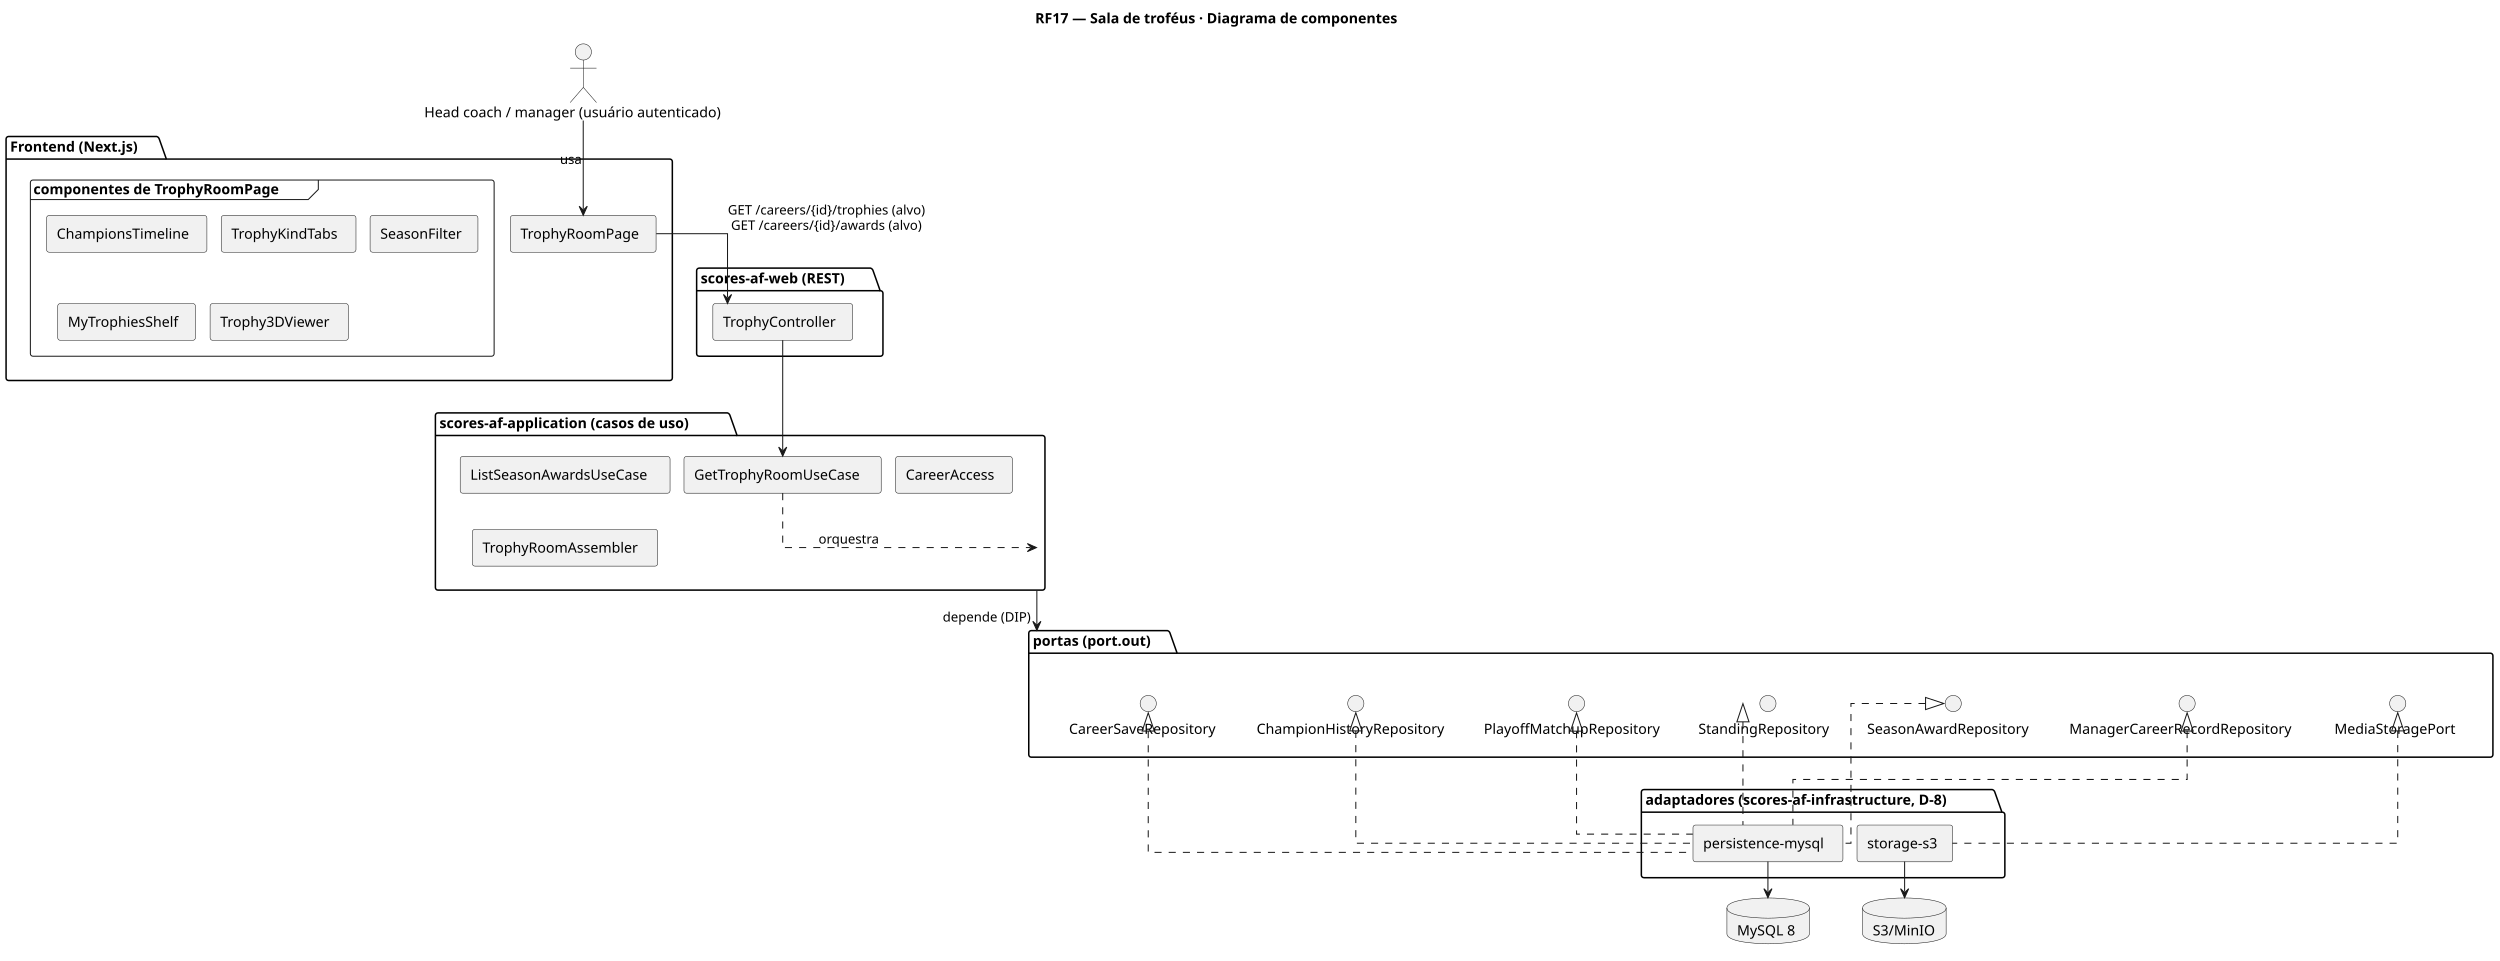
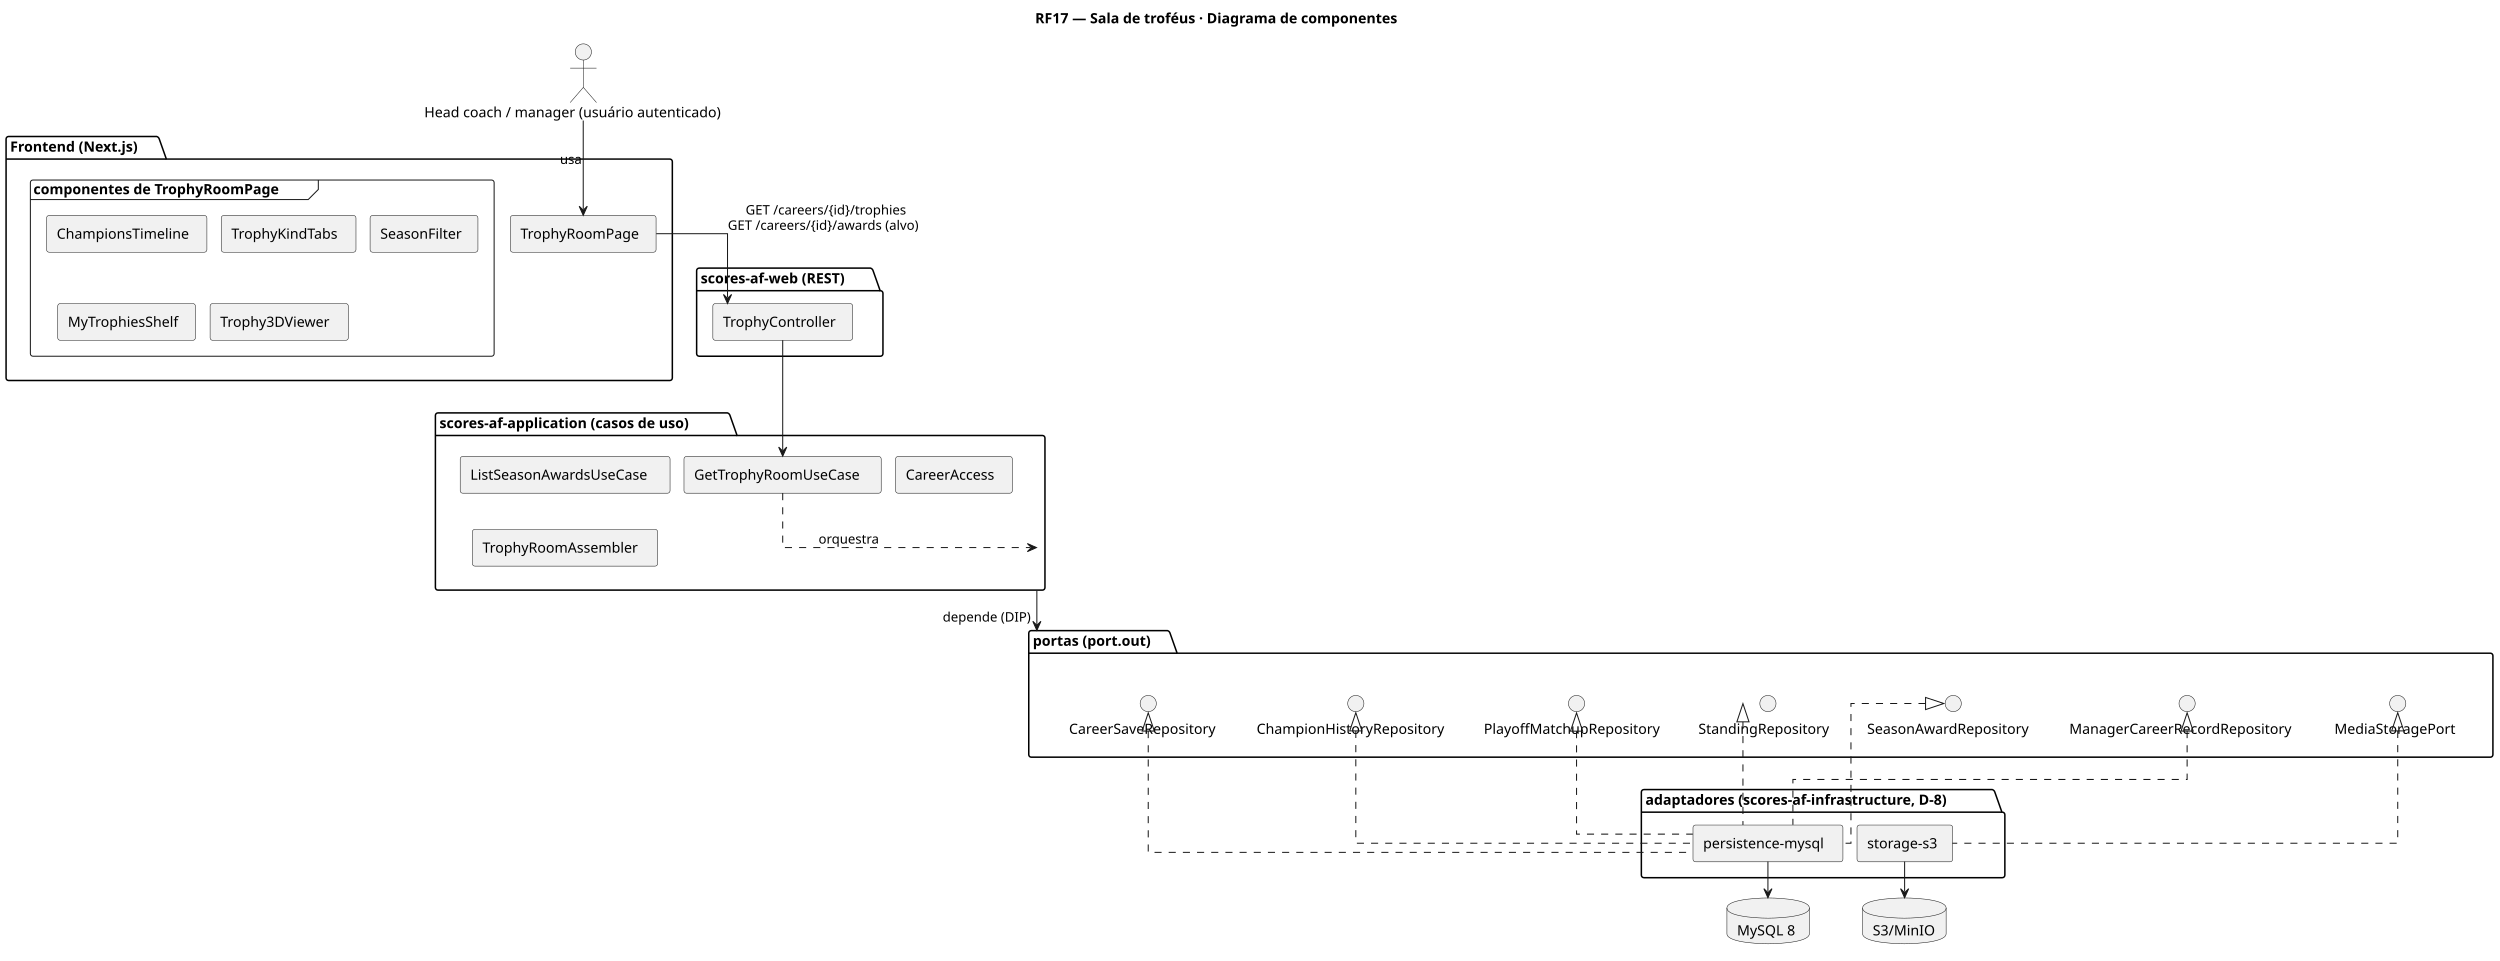
<svg xmlns="http://www.w3.org/2000/svg" contentStyleType="text/css" data-diagram-type="DESCRIPTION" height="949px" preserveAspectRatio="none" style="width:2469px;height:949px;background:#FFFFFF;" version="1.1" viewBox="0 0 2469 949" width="2469px" zoomAndPan="magnify">
  <defs />
  <g>
    <g class="title" data-source-line="1">
      <text fill="#000000" font-family="sans-serif" font-size="14" font-weight="bold" lengthAdjust="spacing" textLength="410.416" x="1022.292" y="22.995">RF17 — Sala de troféus · Diagrama de componentes</text>
    </g>
    <g class="cluster" data-entity="pkg_fe" data-source-line="7" data-uid="ent0003" id="cluster_pkg_fe">
      <path d="M8.5,134.797 L154.784,134.797 A3.75,3.75 0 0 1 157.284,137.297 L164.284,157.094 L661.5,157.094 A2.5,2.5 0 0 1 664,159.594 L664,373.297 A2.5,2.5 0 0 1 661.5,375.797 L8.5,375.797 A2.5,2.5 0 0 1 6,373.297 L6,137.297 A2.5,2.5 0 0 1 8.5,134.797" fill="none" style="stroke:#000000;stroke-width:1.5;" />
      <line style="stroke:#000000;stroke-width:1.5;" x1="6" x2="164.284" y1="157.094" y2="157.094" />
      <text fill="#000000" font-family="sans-serif" font-size="14" font-weight="bold" lengthAdjust="spacing" textLength="145.284" x="10" y="149.792">Frontend (Next.js)</text>
    </g>
    <g class="cluster" data-entity="pkg_fe_sub" data-source-line="9" data-uid="ent0005" id="cluster_pkg_fe_sub">
      <rect fill="none" height="174" rx="2.5" ry="2.5" style="stroke:#181818;stroke-width:1;" width="458" x="30" y="177.797" />
      <path d="M314.374,177.797 L314.374,187.094 L304.374,197.094 L30,197.094" fill="none" style="stroke:#181818;stroke-width:1;" />
      <text fill="#000000" font-family="sans-serif" font-size="14" font-weight="bold" lengthAdjust="spacing" textLength="274.374" x="33" y="191.792">componentes de TrophyRoomPage</text>
    </g>
    <g class="cluster" data-entity="pkg_web" data-source-line="17" data-uid="ent0011" id="cluster_pkg_web">
      <path d="M690.5,264.797 L859.739,264.797 A3.75,3.75 0 0 1 862.239,267.297 L869.239,287.094 L869.5,287.094 A2.5,2.5 0 0 1 872,289.594 L872,349.297 A2.5,2.5 0 0 1 869.5,351.797 L690.5,351.797 A2.5,2.5 0 0 1 688,349.297 L688,267.297 A2.5,2.5 0 0 1 690.5,264.797" fill="none" style="stroke:#000000;stroke-width:1.5;" />
      <line style="stroke:#000000;stroke-width:1.5;" x1="688" x2="869.239" y1="287.094" y2="287.094" />
      <text fill="#000000" font-family="sans-serif" font-size="14" font-weight="bold" lengthAdjust="spacing" textLength="168.239" x="692" y="279.792">scores-af-web (REST)</text>
    </g>
    <g class="cluster" data-entity="pkg_app" data-source-line="20" data-uid="ent0013" id="cluster_pkg_app">
      <path d="M432.5,407.797 L718.436,407.797 A3.75,3.75 0 0 1 720.936,410.297 L727.936,430.094 L1029.5,430.094 A2.5,2.5 0 0 1 1032,432.594 L1032,580.297 A2.5,2.5 0 0 1 1029.5,582.797 L432.5,582.797 A2.5,2.5 0 0 1 430,580.297 L430,410.297 A2.5,2.5 0 0 1 432.5,407.797" fill="none" style="stroke:#000000;stroke-width:1.5;" />
      <line style="stroke:#000000;stroke-width:1.5;" x1="430" x2="727.936" y1="430.094" y2="430.094" />
      <text fill="#000000" font-family="sans-serif" font-size="14" font-weight="bold" lengthAdjust="spacing" textLength="284.935" x="434" y="422.792">scores-af-application (casos de uso)</text>
    </g>
    <g class="cluster" data-entity="pkg_ports" data-source-line="26" data-uid="ent0018" id="cluster_pkg_ports">
      <path d="M1018.5,622.797 L1153.02,622.797 A3.75,3.75 0 0 1 1155.52,625.297 L1162.52,645.094 L2459.5,645.094 A2.5,2.5 0 0 1 2462,647.594 L2462,745.297 A2.5,2.5 0 0 1 2459.5,747.797 L1018.5,747.797 A2.5,2.5 0 0 1 1016,745.297 L1016,625.297 A2.5,2.5 0 0 1 1018.5,622.797" fill="none" style="stroke:#000000;stroke-width:1.5;" />
      <line style="stroke:#000000;stroke-width:1.5;" x1="1016" x2="1162.52" y1="645.094" y2="645.094" />
      <text fill="#000000" font-family="sans-serif" font-size="14" font-weight="bold" lengthAdjust="spacing" textLength="133.519" x="1020" y="637.792">portas (port.out)</text>
    </g>
    <g class="cluster" data-entity="pkg_ad" data-source-line="35" data-uid="ent0026" id="cluster_pkg_ad">
      <path d="M1623.5,779.797 L1967.589,779.797 A3.75,3.75 0 0 1 1970.089,782.297 L1977.089,802.094 L1977.5,802.094 A2.5,2.5 0 0 1 1980,804.594 L1980,864.297 A2.5,2.5 0 0 1 1977.5,866.797 L1623.5,866.797 A2.5,2.5 0 0 1 1621,864.297 L1621,782.297 A2.5,2.5 0 0 1 1623.5,779.797" fill="none" style="stroke:#000000;stroke-width:1.5;" />
      <line style="stroke:#000000;stroke-width:1.5;" x1="1621" x2="1977.089" y1="802.094" y2="802.094" />
      <text fill="#000000" font-family="sans-serif" font-size="14" font-weight="bold" lengthAdjust="spacing" textLength="343.089" x="1625" y="794.792">adaptadores (scores-af-infrastructure, D-8)</text>
    </g>
    <g class="entity" data-entity="c2" data-source-line="8" data-uid="ent0004" id="entity_c2">
      <rect fill="#F1F1F1" height="36.297" rx="2.5" ry="2.5" style="stroke:#181818;stroke-width:0.5;" width="143.935" x="504" y="212.797" />
      <text fill="#000000" font-family="sans-serif" font-size="14" lengthAdjust="spacing" textLength="123.936" x="514" y="235.792">TrophyRoomPage</text>
    </g>
    <g class="entity" data-entity="c3" data-source-line="10" data-uid="ent0006" id="entity_c3">
      <rect fill="#F1F1F1" height="36.297" rx="2.5" ry="2.5" style="stroke:#181818;stroke-width:0.5;" width="158.332" x="46" y="212.797" />
      <text fill="#000000" font-family="sans-serif" font-size="14" lengthAdjust="spacing" textLength="138.332" x="56" y="235.792">ChampionsTimeline</text>
    </g>
    <g class="entity" data-entity="c4" data-source-line="11" data-uid="ent0007" id="entity_c4">
      <rect fill="#F1F1F1" height="36.297" rx="2.5" ry="2.5" style="stroke:#181818;stroke-width:0.5;" width="133.06" x="218.5" y="212.797" />
      <text fill="#000000" font-family="sans-serif" font-size="14" lengthAdjust="spacing" textLength="113.06" x="228.5" y="235.792">TrophyKindTabs</text>
    </g>
    <g class="entity" data-entity="c5" data-source-line="12" data-uid="ent0008" id="entity_c5">
      <rect fill="#F1F1F1" height="36.297" rx="2.5" ry="2.5" style="stroke:#181818;stroke-width:0.5;" width="106.502" x="365.5" y="212.797" />
      <text fill="#000000" font-family="sans-serif" font-size="14" lengthAdjust="spacing" textLength="86.502" x="375.5" y="235.792">SeasonFilter</text>
    </g>
    <g class="entity" data-entity="c6" data-source-line="13" data-uid="ent0009" id="entity_c6">
      <rect fill="#F1F1F1" height="36.297" rx="2.5" ry="2.5" style="stroke:#181818;stroke-width:0.5;" width="135.985" x="57" y="299.797" />
      <text fill="#000000" font-family="sans-serif" font-size="14" lengthAdjust="spacing" textLength="115.985" x="67" y="322.792">MyTrophiesShelf</text>
    </g>
    <g class="entity" data-entity="c7" data-source-line="14" data-uid="ent0010" id="entity_c7">
      <rect fill="#F1F1F1" height="36.297" rx="2.5" ry="2.5" style="stroke:#181818;stroke-width:0.5;" width="136.505" x="207.5" y="299.797" />
      <text fill="#000000" font-family="sans-serif" font-size="14" lengthAdjust="spacing" textLength="116.505" x="217.5" y="322.792">Trophy3DViewer</text>
    </g>
    <g class="entity" data-entity="c8" data-source-line="18" data-uid="ent0012" id="entity_c8">
      <rect fill="#F1F1F1" height="36.297" rx="2.5" ry="2.5" style="stroke:#181818;stroke-width:0.5;" width="138.091" x="704" y="299.797" />
      <text fill="#000000" font-family="sans-serif" font-size="14" lengthAdjust="spacing" textLength="118.091" x="714" y="322.792">TrophyController</text>
    </g>
    <g class="entity" data-entity="c9" data-source-line="21" data-uid="ent0014" id="entity_c9">
      <rect fill="#F1F1F1" height="36.297" rx="2.5" ry="2.5" style="stroke:#181818;stroke-width:0.5;" width="194.781" x="675.5" y="450.797" />
      <text fill="#000000" font-family="sans-serif" font-size="14" lengthAdjust="spacing" textLength="174.781" x="685.5" y="473.792">GetTrophyRoomUseCase</text>
    </g>
    <g class="entity" data-entity="c10" data-source-line="22" data-uid="ent0015" id="entity_c10">
      <rect fill="#F1F1F1" height="36.297" rx="2.5" ry="2.5" style="stroke:#181818;stroke-width:0.5;" width="207.243" x="454.5" y="450.797" />
      <text fill="#000000" font-family="sans-serif" font-size="14" lengthAdjust="spacing" textLength="187.243" x="464.5" y="473.792">ListSeasonAwardsUseCase</text>
    </g>
    <g class="entity" data-entity="c11" data-source-line="23" data-uid="ent0016" id="entity_c11">
      <rect fill="#F1F1F1" height="36.297" rx="2.5" ry="2.5" style="stroke:#181818;stroke-width:0.5;" width="115.266" x="884.5" y="450.797" />
      <text fill="#000000" font-family="sans-serif" font-size="14" lengthAdjust="spacing" textLength="95.266" x="894.5" y="473.792">CareerAccess</text>
    </g>
    <g class="entity" data-entity="c12" data-source-line="24" data-uid="ent0017" id="entity_c12">
      <rect fill="#F1F1F1" height="36.297" rx="2.5" ry="2.5" style="stroke:#181818;stroke-width:0.5;" width="182.976" x="466.5" y="522.797" />
      <text fill="#000000" font-family="sans-serif" font-size="14" lengthAdjust="spacing" textLength="162.976" x="476.5" y="545.792">TrophyRoomAssembler</text>
    </g>
    <g class="entity" data-entity="c13" data-source-line="27" data-uid="ent0019" id="entity_c13">
      <ellipse cx="1134" cy="694.797" fill="#F1F1F1" rx="8" ry="8" style="stroke:#181818;stroke-width:0.5;" />
      <text fill="#000000" font-family="sans-serif" font-size="14" lengthAdjust="spacing" textLength="156.529" x="1055.735" y="724.792">CareerSaveRepository</text>
    </g>
    <g class="entity" data-entity="c14" data-source-line="28" data-uid="ent0020" id="entity_c14">
      <ellipse cx="1339" cy="694.797" fill="#F1F1F1" rx="8" ry="8" style="stroke:#181818;stroke-width:0.5;" />
      <text fill="#000000" font-family="sans-serif" font-size="14" lengthAdjust="spacing" textLength="195.959" x="1241.021" y="724.792">ChampionHistoryRepository</text>
    </g>
    <g class="entity" data-entity="c15" data-source-line="29" data-uid="ent0021" id="entity_c15">
      <ellipse cx="1557" cy="694.797" fill="#F1F1F1" rx="8" ry="8" style="stroke:#181818;stroke-width:0.5;" />
      <text fill="#000000" font-family="sans-serif" font-size="14" lengthAdjust="spacing" textLength="183.169" x="1465.416" y="724.792">PlayoffMatchupRepository</text>
    </g>
    <g class="entity" data-entity="c16" data-source-line="30" data-uid="ent0022" id="entity_c16">
      <ellipse cx="1746" cy="694.797" fill="#F1F1F1" rx="8" ry="8" style="stroke:#181818;stroke-width:0.5;" />
      <text fill="#000000" font-family="sans-serif" font-size="14" lengthAdjust="spacing" textLength="137.436" x="1677.282" y="724.792">StandingRepository</text>
    </g>
    <g class="entity" data-entity="c17" data-source-line="31" data-uid="ent0023" id="entity_c17">
      <ellipse cx="1929" cy="694.797" fill="#F1F1F1" rx="8" ry="8" style="stroke:#181818;stroke-width:0.5;" />
      <text fill="#000000" font-family="sans-serif" font-size="14" lengthAdjust="spacing" textLength="170.133" x="1843.934" y="724.792">SeasonAwardRepository</text>
    </g>
    <g class="entity" data-entity="c18" data-source-line="32" data-uid="ent0024" id="entity_c18">
      <ellipse cx="2160" cy="694.797" fill="#F1F1F1" rx="8" ry="8" style="stroke:#181818;stroke-width:0.5;" />
      <text fill="#000000" font-family="sans-serif" font-size="14" lengthAdjust="spacing" textLength="232.777" x="2043.611" y="724.792">ManagerCareerRecordRepository</text>
    </g>
    <g class="entity" data-entity="c19" data-source-line="33" data-uid="ent0025" id="entity_c19">
      <ellipse cx="2368" cy="694.797" fill="#F1F1F1" rx="8" ry="8" style="stroke:#181818;stroke-width:0.5;" />
      <text fill="#000000" font-family="sans-serif" font-size="14" lengthAdjust="spacing" textLength="125.077" x="2305.461" y="724.792">MediaStoragePort</text>
    </g>
    <g class="entity" data-entity="c20" data-source-line="36" data-uid="ent0027" id="entity_c20">
      <rect fill="#F1F1F1" height="36.297" rx="2.5" ry="2.5" style="stroke:#181818;stroke-width:0.5;" width="148.065" x="1672" y="814.797" />
      <text fill="#000000" font-family="sans-serif" font-size="14" lengthAdjust="spacing" textLength="128.065" x="1682" y="837.792">persistence-mysql</text>
    </g>
    <g class="entity" data-entity="c21" data-source-line="37" data-uid="ent0028" id="entity_c21">
      <rect fill="#F1F1F1" height="36.297" rx="2.5" ry="2.5" style="stroke:#181818;stroke-width:0.5;" width="94.436" x="1834" y="814.797" />
      <text fill="#000000" font-family="sans-serif" font-size="14" lengthAdjust="spacing" textLength="74.436" x="1844" y="837.792">storage-s3</text>
    </g>
    <g class="entity" data-entity="c1" data-source-line="6" data-uid="ent0002" id="entity_c1">
      <ellipse cx="576.1" cy="51.297" fill="#F1F1F1" rx="8" ry="8" style="stroke:#181818;stroke-width:0.5;" />
      <path d="M576.1,59.297 L576.1,86.297 M563.1,67.297 L589.1,67.297 M576.1,86.297 L563.1,101.297 M576.1,86.297 L589.1,101.297" fill="none" style="stroke:#181818;stroke-width:0.5;" />
      <text fill="#000000" font-family="sans-serif" font-size="14" lengthAdjust="spacing" textLength="314.2" x="419" y="115.792">Head coach / manager (usuário autenticado)</text>
    </g>
    <g class="entity" data-entity="s1" data-source-line="39" data-uid="ent0029" id="entity_s1">
      <path d="M1705.5,896.797 C1705.5,886.797 1746.214,886.797 1746.214,886.797 C1746.214,886.797 1786.928,886.797 1786.928,896.797 L1786.928,922.094 C1786.928,932.094 1746.214,932.094 1746.214,932.094 C1746.214,932.094 1705.5,932.094 1705.5,922.094 L1705.5,896.797" fill="#F1F1F1" style="stroke:#181818;stroke-width:0.5;" />
      <path d="M1705.5,896.797 C1705.5,906.797 1746.214,906.797 1746.214,906.797 C1746.214,906.797 1786.928,906.797 1786.928,896.797" fill="none" style="stroke:#181818;stroke-width:0.5;" />
      <text fill="#000000" font-family="sans-serif" font-size="14" lengthAdjust="spacing" textLength="61.428" x="1715.5" y="923.792">MySQL 8</text>
    </g>
    <g class="entity" data-entity="s2" data-source-line="40" data-uid="ent0030" id="entity_s2">
      <path d="M1839.5,896.797 C1839.5,886.797 1880.751,886.797 1880.751,886.797 C1880.751,886.797 1922.001,886.797 1922.001,896.797 L1922.001,922.094 C1922.001,932.094 1880.751,932.094 1880.751,932.094 C1880.751,932.094 1839.5,932.094 1839.5,922.094 L1839.5,896.797" fill="#F1F1F1" style="stroke:#181818;stroke-width:0.5;" />
      <path d="M1839.5,896.797 C1839.5,906.797 1880.751,906.797 1880.751,906.797 C1880.751,906.797 1922.001,906.797 1922.001,896.797" fill="none" style="stroke:#181818;stroke-width:0.5;" />
      <text fill="#000000" font-family="sans-serif" font-size="14" lengthAdjust="spacing" textLength="62.501" x="1849.5" y="923.792">S3/MinIO</text>
    </g>
    <g class="link" data-entity-1="c1" data-entity-2="c2" data-source-line="41" data-uid="lnk31" id="link_c1_c2">
      <path d="M576,119.037 C576,149.067 576,183.547 576,206.637" fill="none" id="c1-to-c2" style="stroke:#181818;stroke-width:1;" />
      <polygon fill="#181818" points="576,212.637,580,203.637,576,207.637,572,203.637,576,212.637" style="stroke:#181818;stroke-width:1;" />
      <text fill="#000000" font-family="sans-serif" font-size="13" lengthAdjust="spacing" textLength="22.979" x="553" y="161.904">usa</text>
    </g>
    <g class="link" data-entity-1="c2" data-entity-2="c8" data-source-line="42" data-uid="lnk32" id="link_c2_c8">
      <path d="M648.08,230.797 C683.43,230.797 718.5,230.797 718.5,230.797 C718.5,230.797 718.5,268.287 718.5,293.767" fill="none" id="c2-to-c8" style="stroke:#181818;stroke-width:1;" />
      <polygon fill="#181818" points="718.5,299.767,722.5,290.767,718.5,294.767,714.5,290.767,718.5,299.767" style="stroke:#181818;stroke-width:1;" />
-       <text fill="#000000" font-family="sans-serif" font-size="13" lengthAdjust="spacing" textLength="215.249" x="718.78" y="211.864">GET /careers/{id}/trophies (alvo)</text>
-       <text fill="#000000" font-family="sans-serif" font-size="13" lengthAdjust="spacing" textLength="208.914" x="721.947" y="226.997">GET /careers/{id}/awards (alvo)</text>
+       <text fill="#000000" font-family="sans-serif" font-size="13" lengthAdjust="spacing" textLength="173.748" x="736.363" y="211.864">GET /careers/{id}/trophies</text>
+       <text fill="#000000" font-family="sans-serif" font-size="13" lengthAdjust="spacing" textLength="208.914" x="718.78" y="226.997">GET /careers/{id}/awards (alvo)</text>
    </g>
    <g class="link" data-entity-1="c8" data-entity-2="c9" data-source-line="43" data-uid="lnk33" id="link_c8_c9">
      <path d="M773,336.007 C773,365.037 773,415.457 773,444.517" fill="none" id="c8-to-c9" style="stroke:#181818;stroke-width:1;" />
      <polygon fill="#181818" points="773,450.517,777,441.517,773,445.517,769,441.517,773,450.517" style="stroke:#181818;stroke-width:1;" />
    </g>
    <g class="link" data-entity-1="c9" data-entity-2="pkg_app" data-source-line="44" data-uid="lnk34" id="link_c9_pkg_app">
      <path d="M773,486.967 C773,508.297 773,540.797 773,540.797 C773,540.797 1006.37,540.797 1017.59,540.797" fill="none" id="c9-to-pkg_app" style="stroke:#181818;stroke-width:1;stroke-dasharray:7,7;" />
      <polygon fill="#181818" points="1023.59,540.797,1014.59,536.797,1018.59,540.797,1014.59,544.797,1023.59,540.797" style="stroke:#181818;stroke-width:1;" />
      <text fill="#000000" font-family="sans-serif" font-size="13" lengthAdjust="spacing" textLength="62.969" x="808.38" y="536.864">orquestra</text>
    </g>
    <g class="link" data-entity-1="pkg_app" data-entity-2="pkg_ports" data-source-line="45" data-uid="lnk35" id="link_pkg_app_pkg_ports">
      <path d="M1024,583.455 C1024,583.966 1024,584.48 1024,584.997 C1024,587.062 1024,589.166 1024,591.301 C1024,599.841 1024,608.876 1024,617.909 C1024,619.038 1024,620.168 1024,621.296 C1024,621.578 1024,621.86 1024,622.142 C1024,622.283 1024,616.423 1024,616.564" fill="none" id="pkg_app-to-pkg_ports" style="stroke:#181818;stroke-width:1;" />
      <polygon fill="#181818" points="1024,622.564,1028,613.564,1024,617.564,1020,613.564,1024,622.564" style="stroke:#181818;stroke-width:1;" />
      <text fill="#000000" font-family="sans-serif" font-size="13" lengthAdjust="spacing" textLength="92.949" x="931" y="613.874">depende (DIP)</text>
    </g>
    <g class="link" data-entity-1="c13" data-entity-2="c20" data-source-line="46" data-uid="lnk37" id="link_c13_c20">
      <path d="M1134,721.997 C1134,754.177 1134,841.797 1134,841.797 C1134,841.797 1508.94,841.797 1671.87,841.797" fill="none" id="c13-backto-c20" style="stroke:#181818;stroke-width:1;stroke-dasharray:7,7;" />
      <polygon fill="none" points="1134,703.997,1128,721.997,1140,721.997,1134,703.997" style="stroke:#181818;stroke-width:1;" />
    </g>
    <g class="link" data-entity-1="c14" data-entity-2="c20" data-source-line="47" data-uid="lnk39" id="link_c14_c20">
      <path d="M1339,721.847 C1339,752.557 1339,832.797 1339,832.797 C1339,832.797 1554.43,832.797 1671.82,832.797" fill="none" id="c14-backto-c20" style="stroke:#181818;stroke-width:1;stroke-dasharray:7,7;" />
      <polygon fill="none" points="1339,703.847,1333,721.847,1345,721.847,1339,703.847" style="stroke:#181818;stroke-width:1;" />
    </g>
    <g class="link" data-entity-1="c15" data-entity-2="c20" data-source-line="48" data-uid="lnk41" id="link_c15_c20">
      <path d="M1557,722.077 C1557,751.657 1557,823.797 1557,823.797 C1557,823.797 1618.9,823.797 1671.84,823.797" fill="none" id="c15-backto-c20" style="stroke:#181818;stroke-width:1;stroke-dasharray:7,7;" />
      <polygon fill="none" points="1557,704.077,1551,722.077,1563,722.077,1557,704.077" style="stroke:#181818;stroke-width:1;" />
    </g>
    <g class="link" data-entity-1="c16" data-entity-2="c20" data-source-line="49" data-uid="lnk43" id="link_c16_c20">
      <path d="M1721.33,712.897 C1721.33,716.117 1721.33,778.037 1721.33,814.707" fill="none" id="c16-backto-c20" style="stroke:#181818;stroke-width:1;stroke-dasharray:7,7;" />
      <polygon fill="none" points="1721.33,694.897,1715.33,712.897,1727.33,712.897,1721.33,694.897" style="stroke:#181818;stroke-width:1;" />
    </g>
    <g class="link" data-entity-1="c17" data-entity-2="c20" data-source-line="50" data-uid="lnk45" id="link_c17_c20">
      <path d="M1901.68,694.797 C1876.68,694.797 1828,694.797 1828,694.797 C1828,694.797 1828,832.797 1828,832.797 C1828,832.797 1825,832.797 1820.14,832.797" fill="none" id="c17-backto-c20" style="stroke:#181818;stroke-width:1;stroke-dasharray:7,7;" />
      <polygon fill="none" points="1919.68,694.797,1901.68,688.797,1901.68,700.797,1919.68,694.797" style="stroke:#181818;stroke-width:1;" />
    </g>
    <g class="link" data-entity-1="c18" data-entity-2="c20" data-source-line="51" data-uid="lnk47" id="link_c18_c20">
      <path d="M2160,721.997 C2160,742.017 2160,769.797 2160,769.797 C2160,769.797 1770.67,769.797 1770.67,769.797 C1770.67,769.797 1770.67,795.967 1770.67,814.577" fill="none" id="c18-backto-c20" style="stroke:#181818;stroke-width:1;stroke-dasharray:7,7;" />
      <polygon fill="none" points="2160,703.997,2154,721.997,2166,721.997,2160,703.997" style="stroke:#181818;stroke-width:1;" />
    </g>
    <g class="link" data-entity-1="c19" data-entity-2="c21" data-source-line="52" data-uid="lnk49" id="link_c19_c21">
      <path d="M2368,721.847 C2368,752.557 2368,832.797 2368,832.797 C2368,832.797 2050.36,832.797 1928.14,832.797" fill="none" id="c19-backto-c21" style="stroke:#181818;stroke-width:1;stroke-dasharray:7,7;" />
      <polygon fill="none" points="2368,703.847,2362,721.847,2374,721.847,2368,703.847" style="stroke:#181818;stroke-width:1;" />
    </g>
    <g class="link" data-entity-1="c20" data-entity-2="s1" data-source-line="53" data-uid="lnk50" id="link_c20_s1">
      <path d="M1746,850.927 C1746,861.617 1746,869.247 1746,880.637" fill="none" id="c20-to-s1" style="stroke:#181818;stroke-width:1;" />
      <polygon fill="#181818" points="1746,886.637,1750,877.637,1746,881.637,1742,877.637,1746,886.637" style="stroke:#181818;stroke-width:1;" />
    </g>
    <g class="link" data-entity-1="c21" data-entity-2="s2" data-source-line="54" data-uid="lnk51" id="link_c21_s2">
      <path d="M1881,850.927 C1881,861.617 1881,869.247 1881,880.637" fill="none" id="c21-to-s2" style="stroke:#181818;stroke-width:1;" />
      <polygon fill="#181818" points="1881,886.637,1885,877.637,1881,881.637,1877,877.637,1881,886.637" style="stroke:#181818;stroke-width:1;" />
    </g>
  </g>
</svg>
